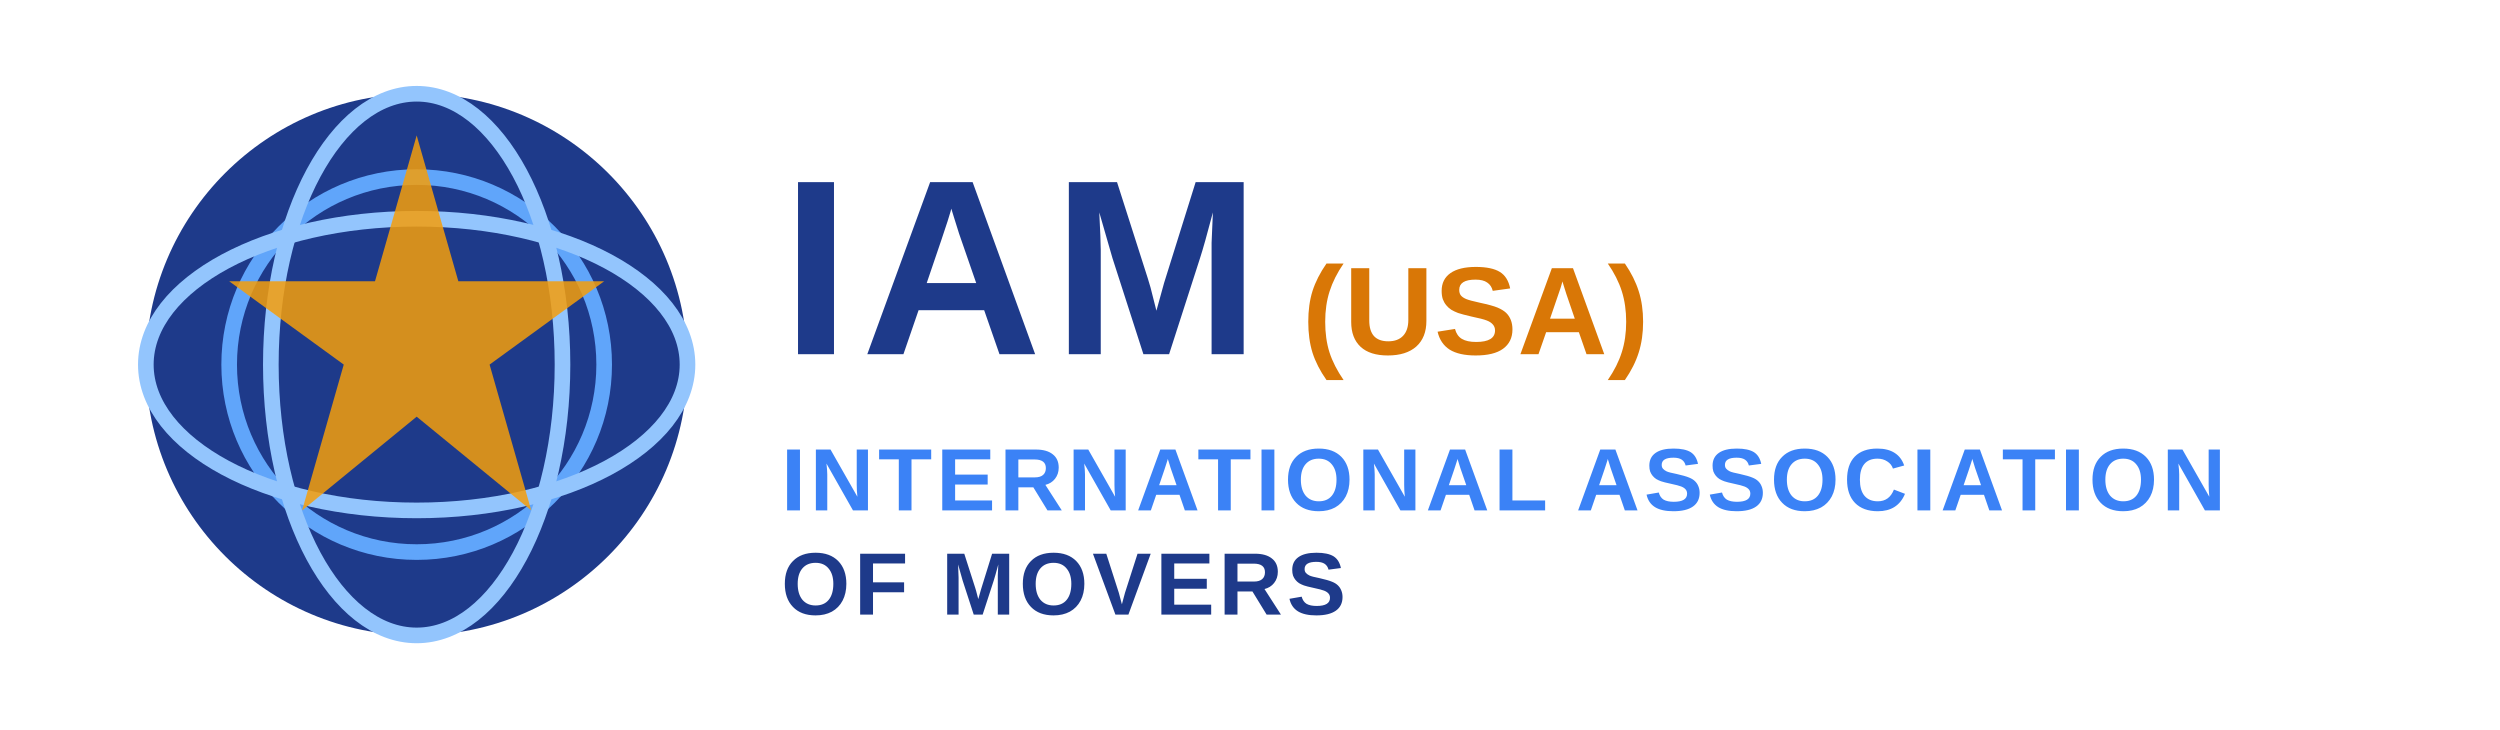
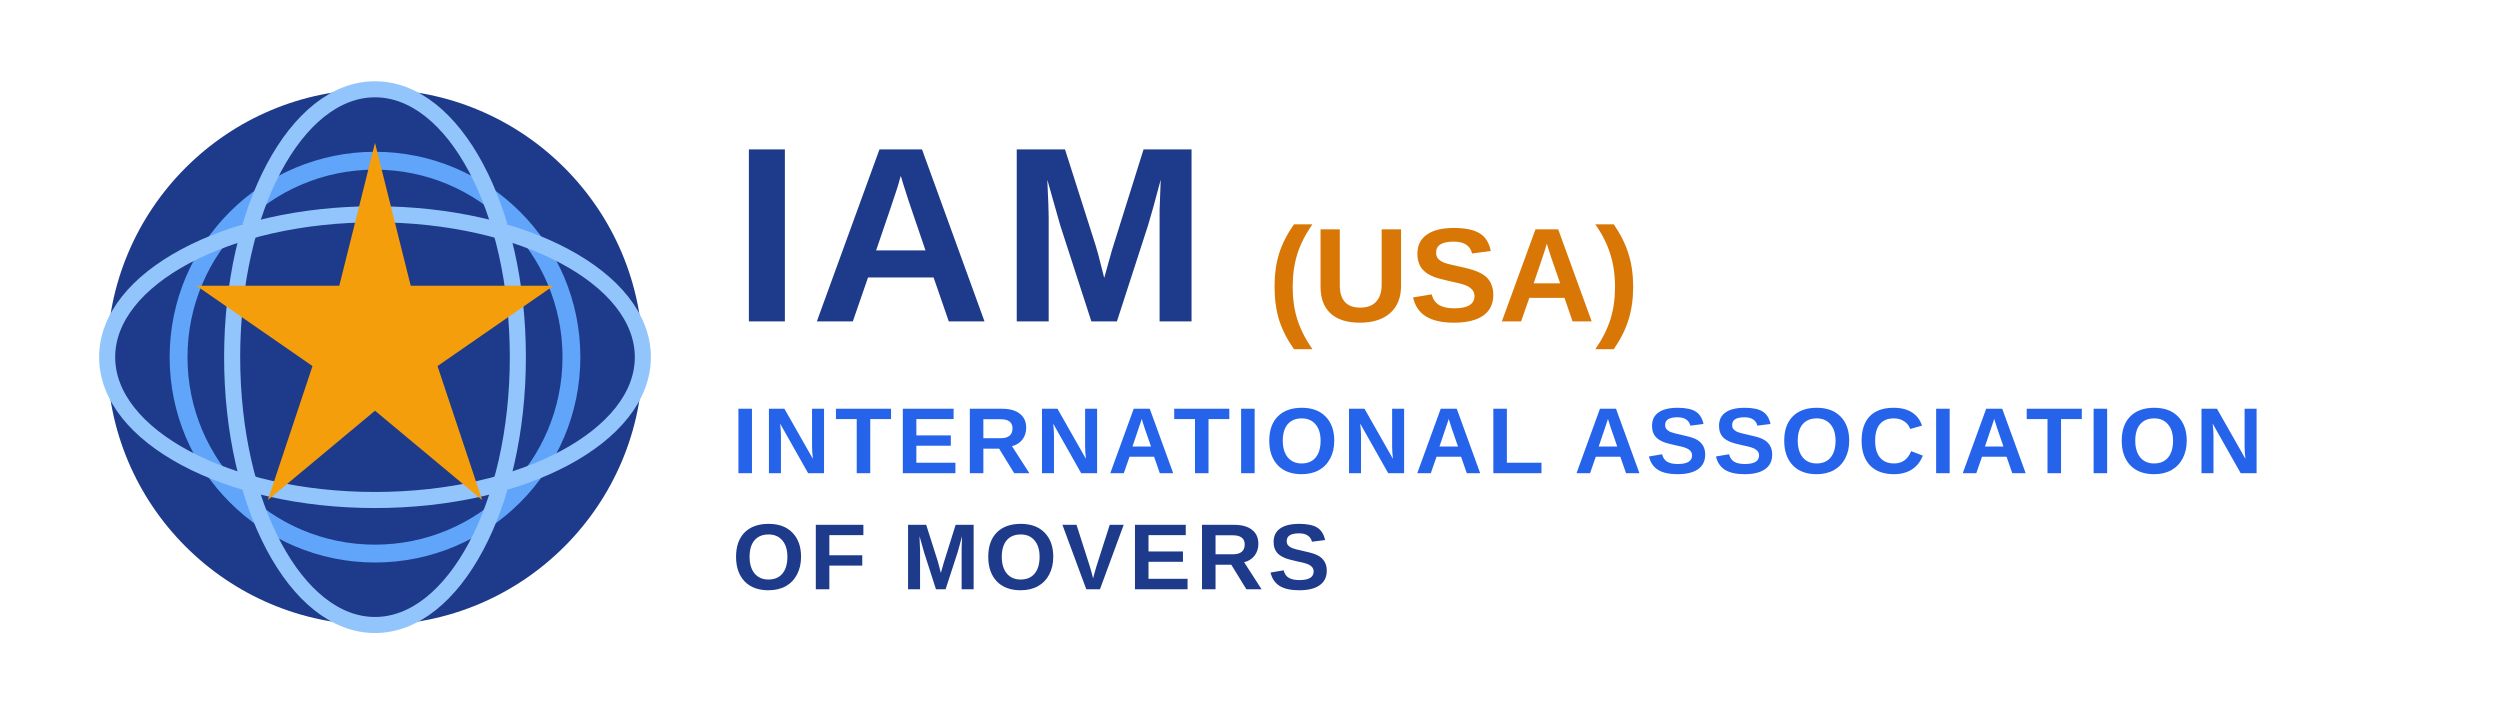
- <svg xmlns="http://www.w3.org/2000/svg" viewBox="0 0 240 70" width="100%" height="100%">
-   <g transform="translate(10, 5)">
-     <circle cx="30" cy="30" r="26" fill="#1E3A8A" />
-     <path d="M 12 30 A 18 18 0 0 0 48 30 A 18 18 0 0 0 12 30" fill="none" stroke="#60A5FA" stroke-width="1.5" />
-     <ellipse cx="30" cy="30" rx="14" ry="26" fill="none" stroke="#93C5FD" stroke-width="1.5" />
-     <ellipse cx="30" cy="30" rx="26" ry="14" fill="none" stroke="#93C5FD" stroke-width="1.5" />
-     <polygon points="30,8 34,22 48,22 37,30 41,44 30,35 19,44 23,30 12,22 26,22" fill="#F59E0B" opacity="0.85" />
+ <svg xmlns="http://www.w3.org/2000/svg" viewBox="0 0 280 80" width="100%" height="100%">
+   <g transform="translate(10, 8)">
+     <circle cx="32" cy="32" r="30" fill="#1E3A8A" />
+     <path d="M 10 32 A 22 22 0 0 0 54 32 A 22 22 0 0 0 10 32" fill="none" stroke="#60A5FA" stroke-width="2" />
+     <ellipse cx="32" cy="32" rx="16" ry="30" fill="none" stroke="#93C5FD" stroke-width="1.8" />
+     <ellipse cx="32" cy="32" rx="30" ry="16" fill="none" stroke="#93C5FD" stroke-width="1.8" />
+     <polygon points="32,8 36,24 52,24 39,33 44,48 32,38 20,48 25,33 12,24 28,24" fill="#F59E0B" />
  </g>
-   <text x="75" y="34" font-family="Arial, sans-serif" font-weight="900" font-size="24" fill="#1E3A8A" letter-spacing="1">IAM</text>
-   <text x="125" y="34" font-family="Arial, sans-serif" font-weight="700" font-size="12" fill="#D97706">(USA)</text>
-   <text x="75" y="49" font-family="Arial, sans-serif" font-weight="700" font-size="8.5" fill="#3B82F6" letter-spacing="0.4">INTERNATIONAL ASSOCIATION</text>
-   <text x="75" y="59" font-family="Arial, sans-serif" font-weight="700" font-size="8.5" fill="#1E3A8A" letter-spacing="0.4">OF MOVERS</text>
+   <text x="82" y="36" font-family="Arial, sans-serif" font-weight="900" font-size="28" fill="#1E3A8A" letter-spacing="1">IAM</text>
+   <text x="142" y="36" font-family="Arial, sans-serif" font-weight="800" font-size="15" fill="#D97706">(USA)</text>
+   <text x="82" y="53" font-family="Arial, sans-serif" font-weight="800" font-size="10.5" fill="#2563EB" letter-spacing="0.5">INTERNATIONAL ASSOCIATION</text>
+   <text x="82" y="66" font-family="Arial, sans-serif" font-weight="800" font-size="10.5" fill="#1E3A8A" letter-spacing="0.5">OF MOVERS</text>
</svg>
